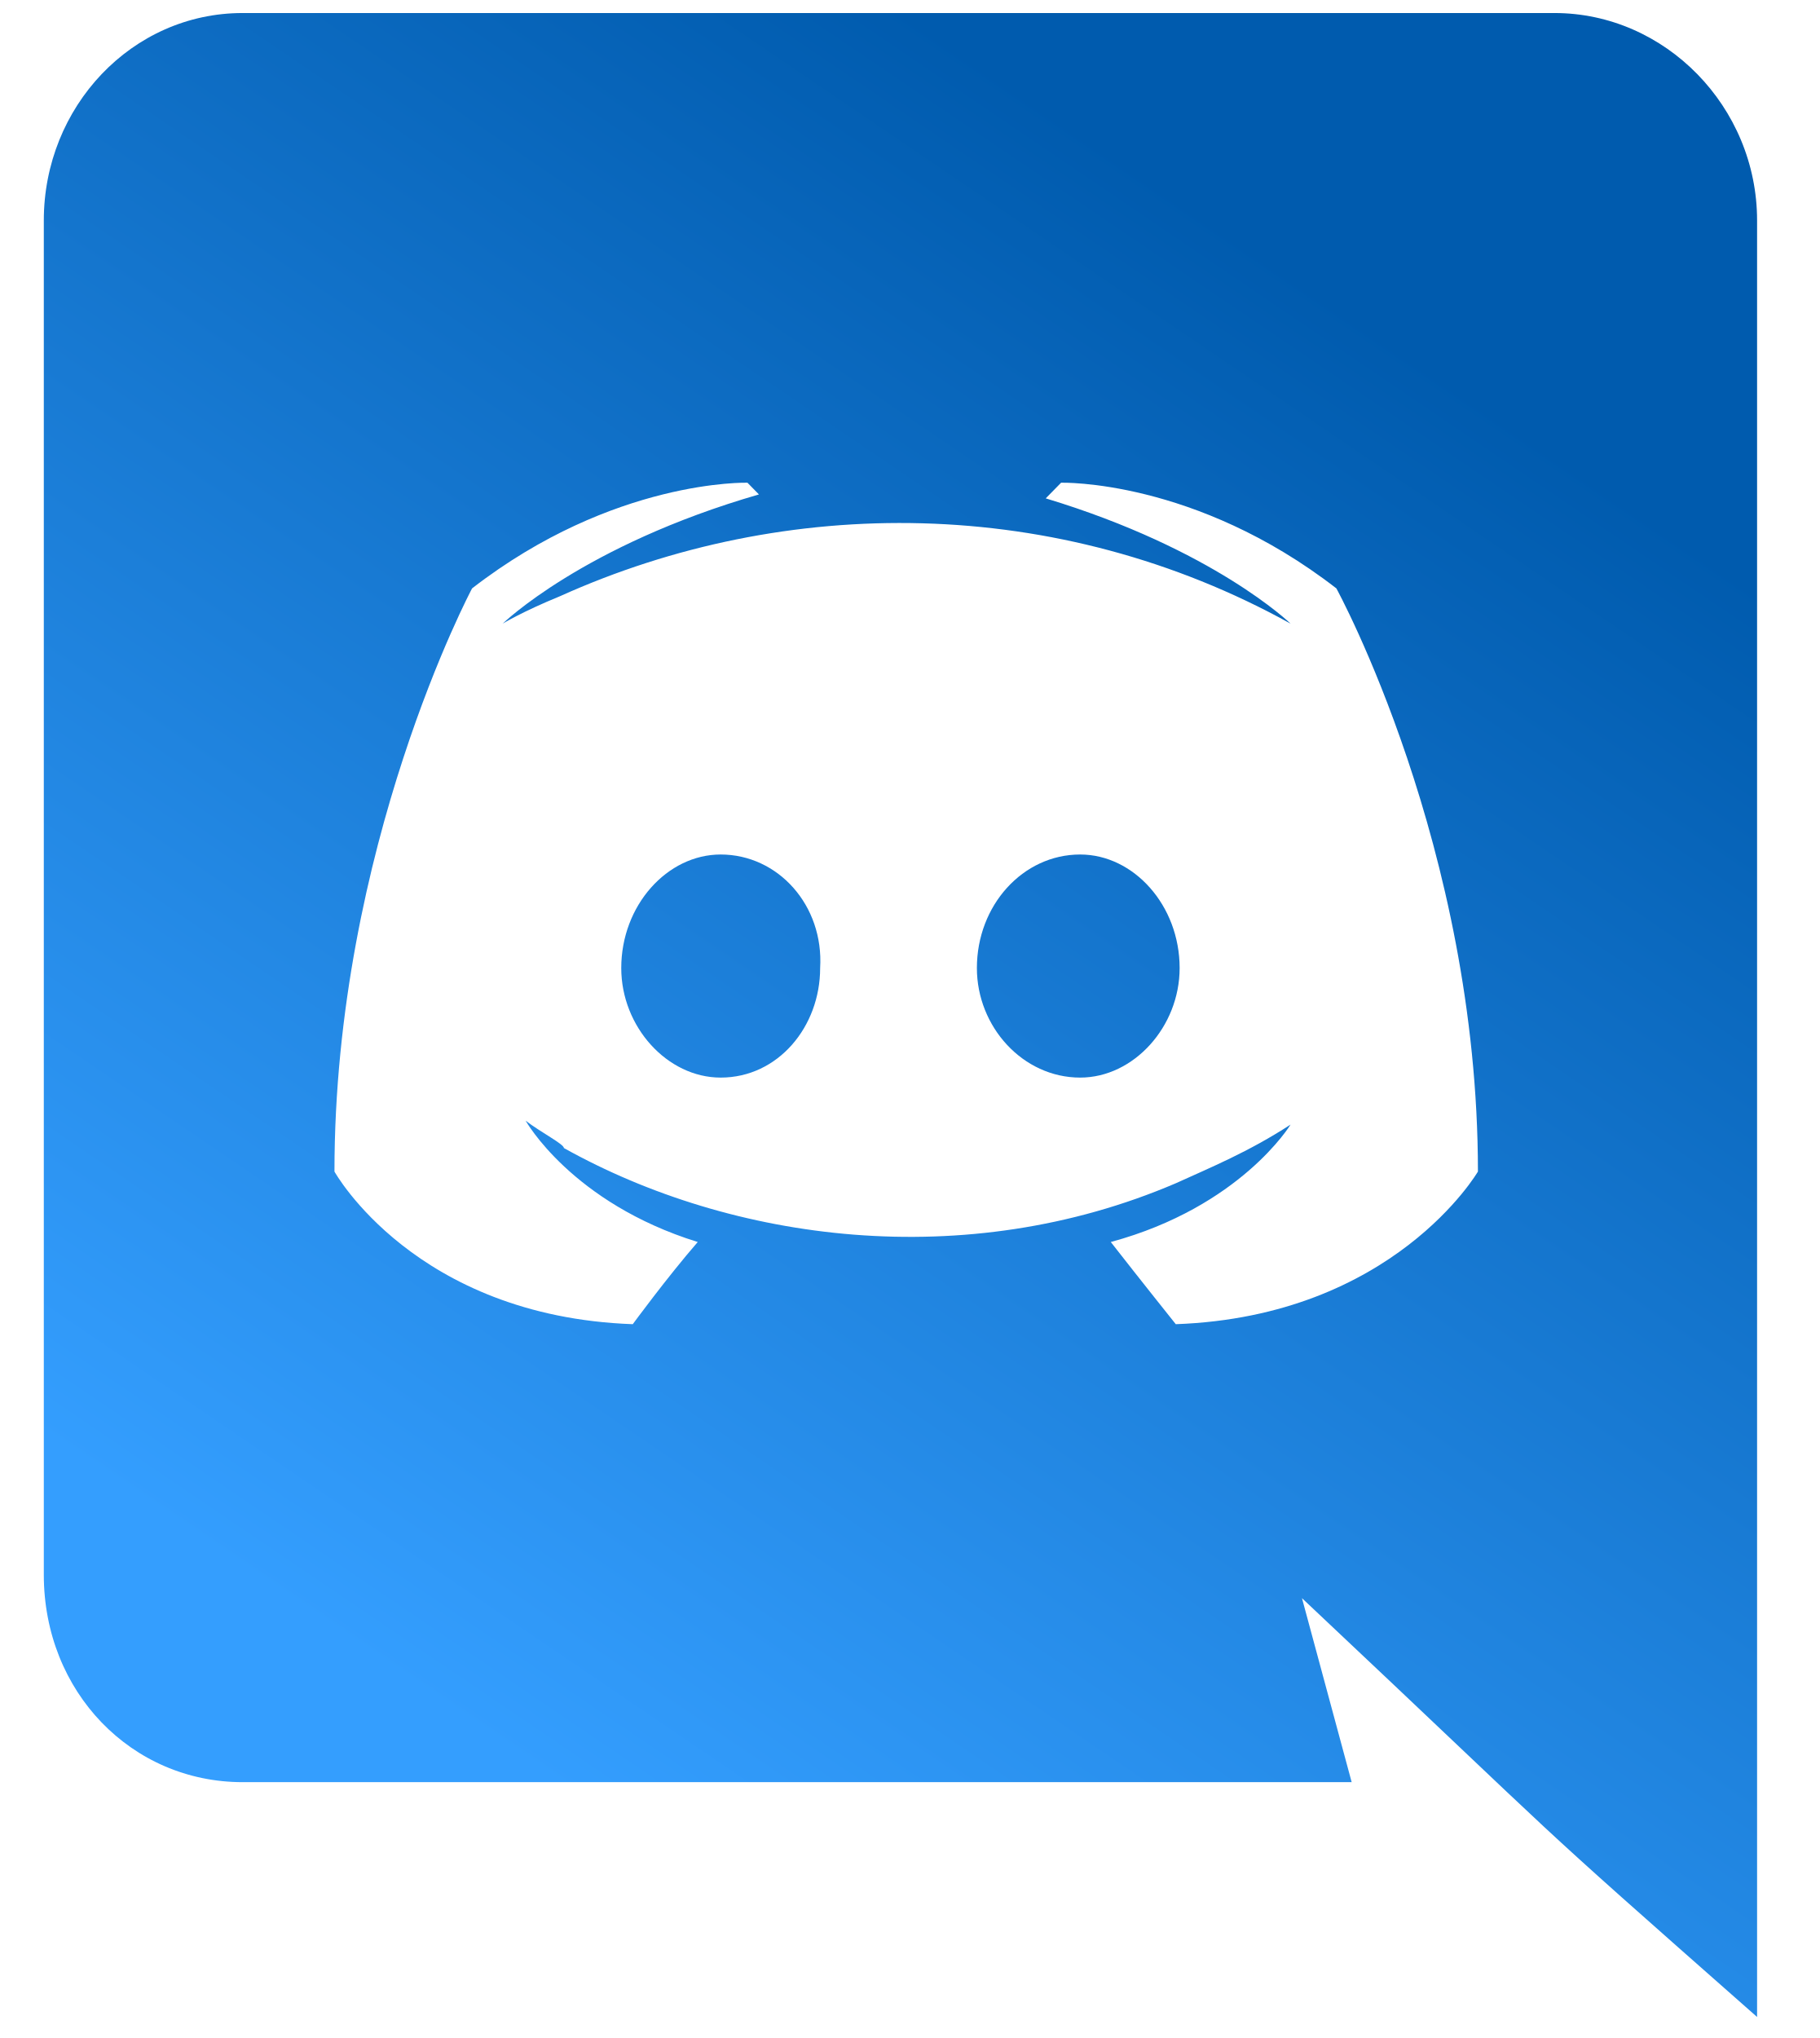
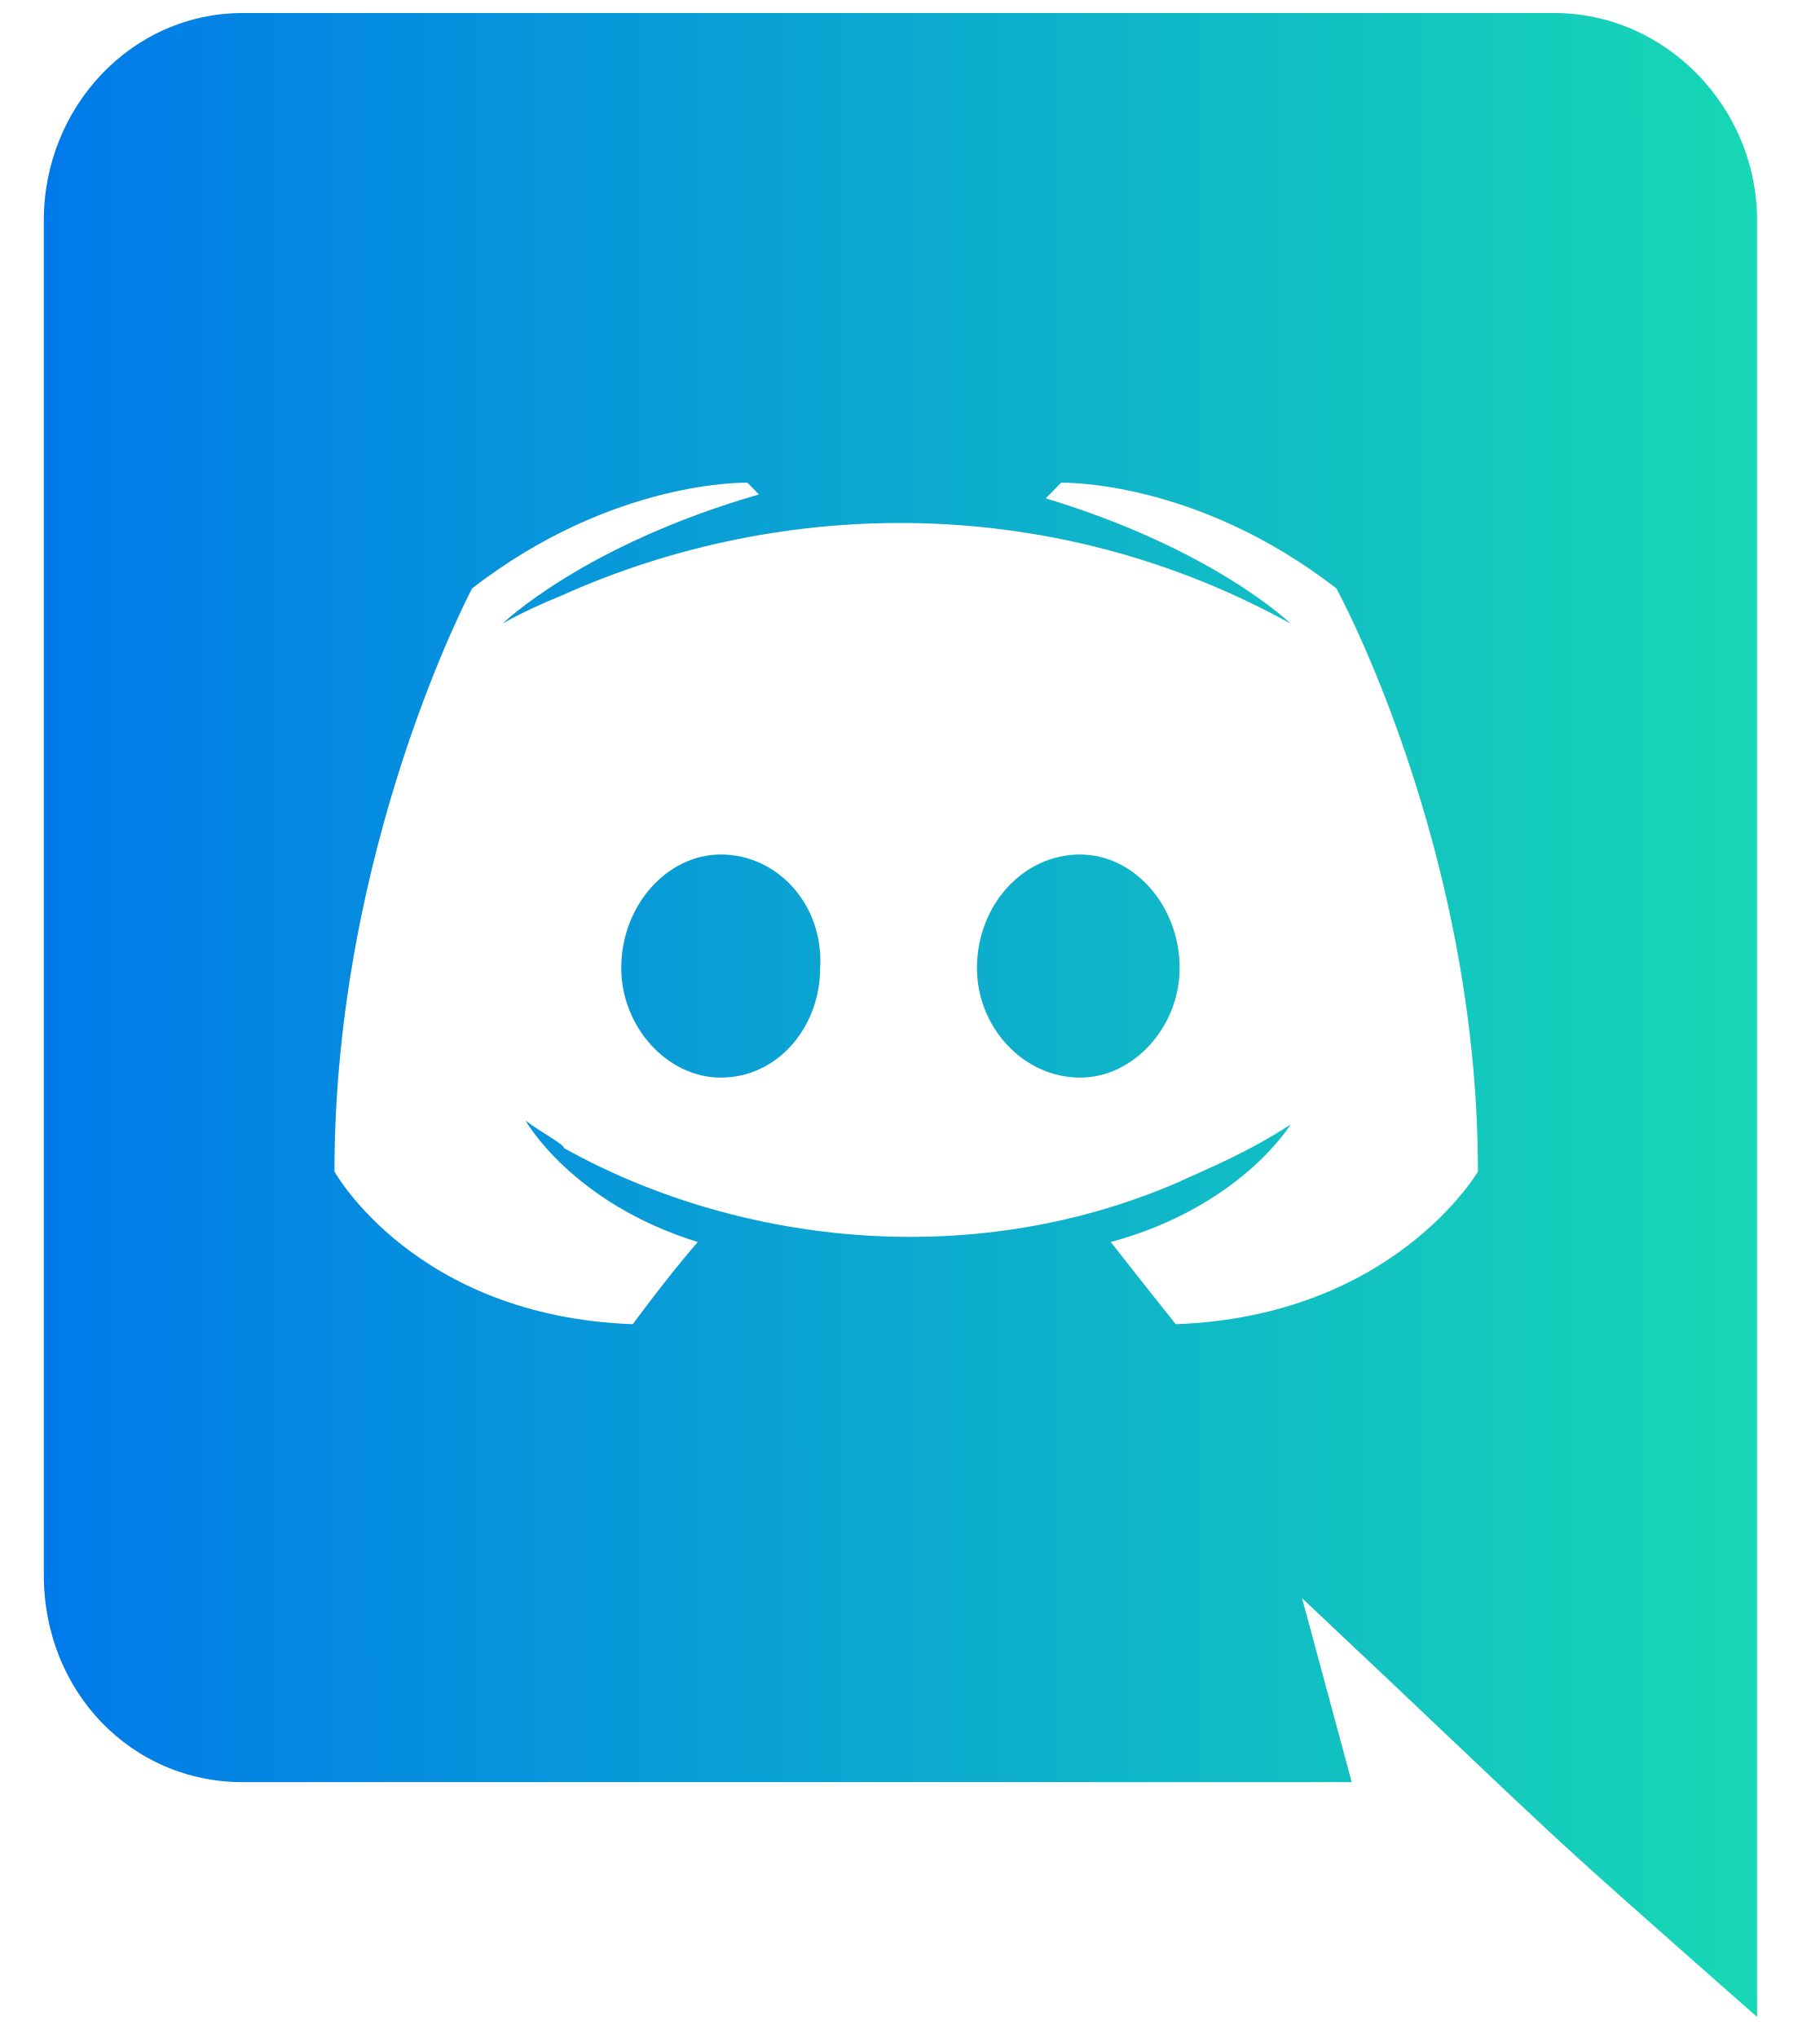
<svg xmlns="http://www.w3.org/2000/svg" width="25" height="28" viewBox="0 0 25 28" fill="none">
-   <path d="M16.21 13.3C16.21 12.439 15.579 11.74 14.843 11.74C14.055 11.74 13.424 12.439 13.424 13.3C13.424 14.106 14.055 14.805 14.843 14.805C15.579 14.805 16.21 14.106 16.21 13.3ZM9.903 11.74C9.168 11.74 8.537 12.439 8.537 13.3C8.537 14.106 9.168 14.805 9.903 14.805C10.692 14.805 11.27 14.106 11.27 13.3C11.322 12.439 10.692 11.74 9.903 11.74ZM24.145 3.029C24.145 1.469 22.884 0.179 21.36 0.179H3.334C1.81 0.179 0.602 1.469 0.602 3.029V21.635C0.602 23.248 1.81 24.485 3.334 24.485H18.574L17.891 21.957C21.833 25.668 20.729 24.7 24.145 27.711V3.029ZM20.309 16.096C20.309 16.096 19.152 18.085 16.157 18.193C16.157 18.193 15.684 17.602 15.264 17.064C17.05 16.58 17.734 15.451 17.734 15.451C17.155 15.827 16.63 16.042 16.157 16.257C13.267 17.494 10.061 17.064 7.749 15.773C7.749 15.719 7.433 15.558 7.223 15.397C7.223 15.397 7.854 16.526 9.588 17.064C9.168 17.548 8.695 18.193 8.695 18.193C5.699 18.085 4.596 16.096 4.596 16.096C4.596 11.633 6.487 8.084 6.487 8.084C8.432 6.578 10.271 6.632 10.271 6.632L10.429 6.793C8.011 7.492 6.908 8.568 6.908 8.568C6.908 8.568 7.171 8.406 7.696 8.191C10.797 6.793 14.528 6.793 17.734 8.568C17.734 8.568 16.683 7.546 14.37 6.847L14.581 6.632C14.581 6.632 16.42 6.578 18.364 8.084C18.364 8.084 20.309 11.633 20.309 16.096Z" fill="url(#paint0_linear)" />
+   <path d="M16.21 13.3C16.21 12.439 15.579 11.74 14.844 11.74C14.055 11.74 13.425 12.439 13.425 13.3C13.425 14.106 14.055 14.805 14.844 14.805C15.579 14.805 16.21 14.106 16.21 13.3ZM9.904 11.74C9.168 11.74 8.537 12.439 8.537 13.3C8.537 14.106 9.168 14.805 9.904 14.805C10.692 14.805 11.27 14.106 11.27 13.3C11.322 12.439 10.692 11.74 9.904 11.74ZM24.145 3.029C24.145 1.469 22.884 0.179 21.36 0.179H3.335C1.811 0.179 0.602 1.469 0.602 3.029V21.635C0.602 23.248 1.811 24.485 3.335 24.485H18.575L17.892 21.957C21.833 25.668 20.729 24.7 24.145 27.711V3.029ZM20.309 16.096C20.309 16.096 19.153 18.085 16.157 18.193C16.157 18.193 15.684 17.602 15.264 17.064C17.051 16.58 17.734 15.45 17.734 15.45C17.156 15.827 16.63 16.042 16.157 16.257C13.267 17.494 10.061 17.064 7.749 15.773C7.749 15.719 7.434 15.558 7.223 15.397C7.223 15.397 7.854 16.526 9.588 17.064C9.168 17.548 8.695 18.193 8.695 18.193C5.699 18.085 4.596 16.096 4.596 16.096C4.596 11.633 6.488 8.084 6.488 8.084C8.432 6.578 10.271 6.632 10.271 6.632L10.429 6.793C8.012 7.492 6.908 8.567 6.908 8.567C6.908 8.567 7.171 8.406 7.696 8.191C10.797 6.793 14.528 6.793 17.734 8.567C17.734 8.567 16.683 7.546 14.371 6.847L14.581 6.632C14.581 6.632 16.42 6.578 18.364 8.084C18.364 8.084 20.309 11.633 20.309 16.096Z" fill="url(#paint0_linear)" />
  <defs>
-     <linearGradient id="paint0_linear" x1="3.052" y1="21.517" x2="15.96" y2="2.511" gradientUnits="userSpaceOnUse">
-       <stop offset="0.003" stop-color="#349EFE" />
-       <stop offset="1" stop-color="#005BAE" />
+     <linearGradient id="paint0_linear" x1="0.602" y1="15.174" x2="24.145" y2="15.166" gradientUnits="userSpaceOnUse">
+       <stop offset="0.003" stop-color="#007AEA" />
+       <stop offset="1" stop-color="#17D8B5" />
    </linearGradient>
  </defs>
</svg>
